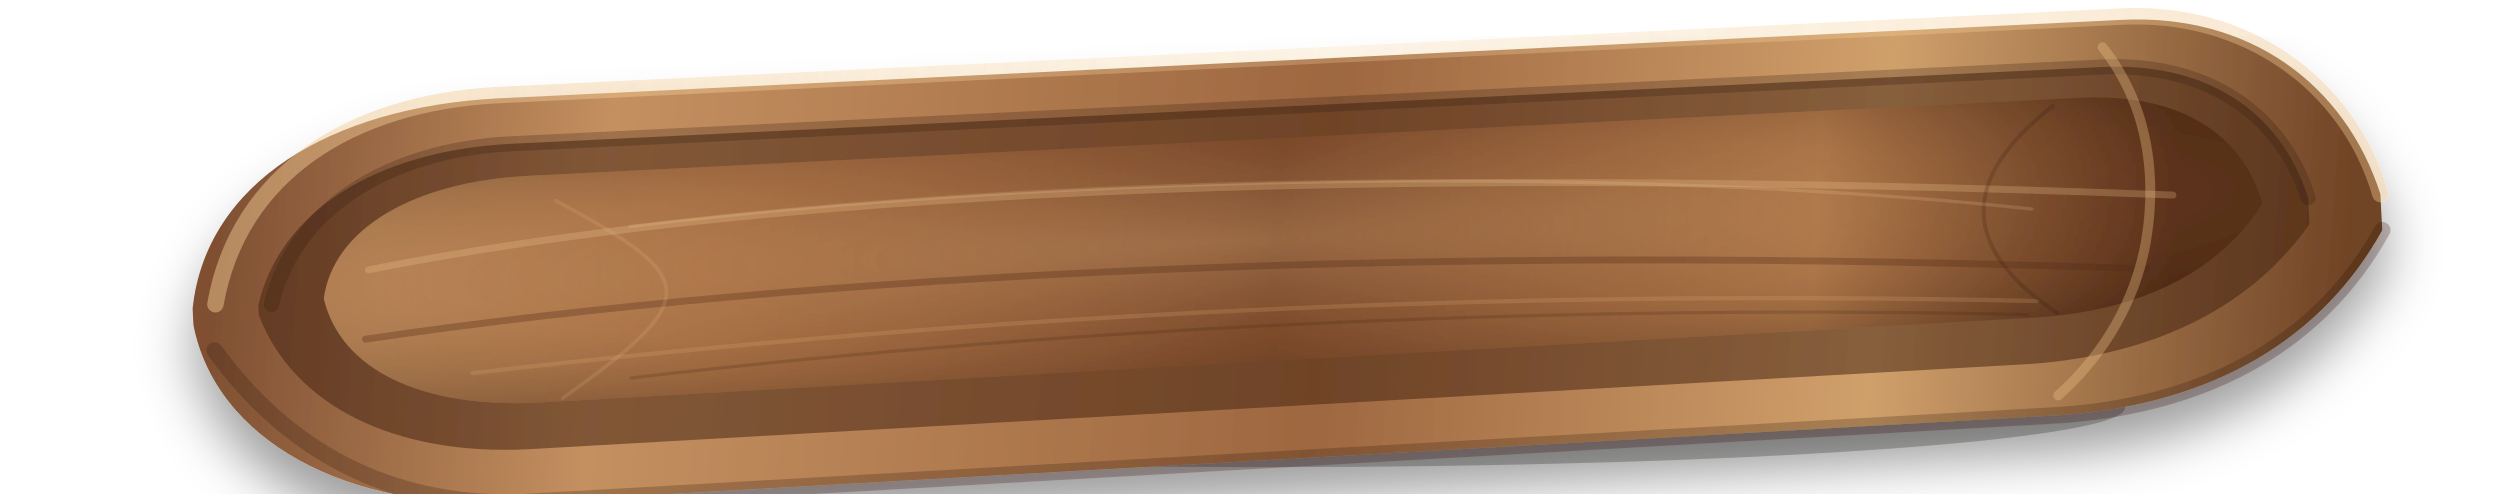
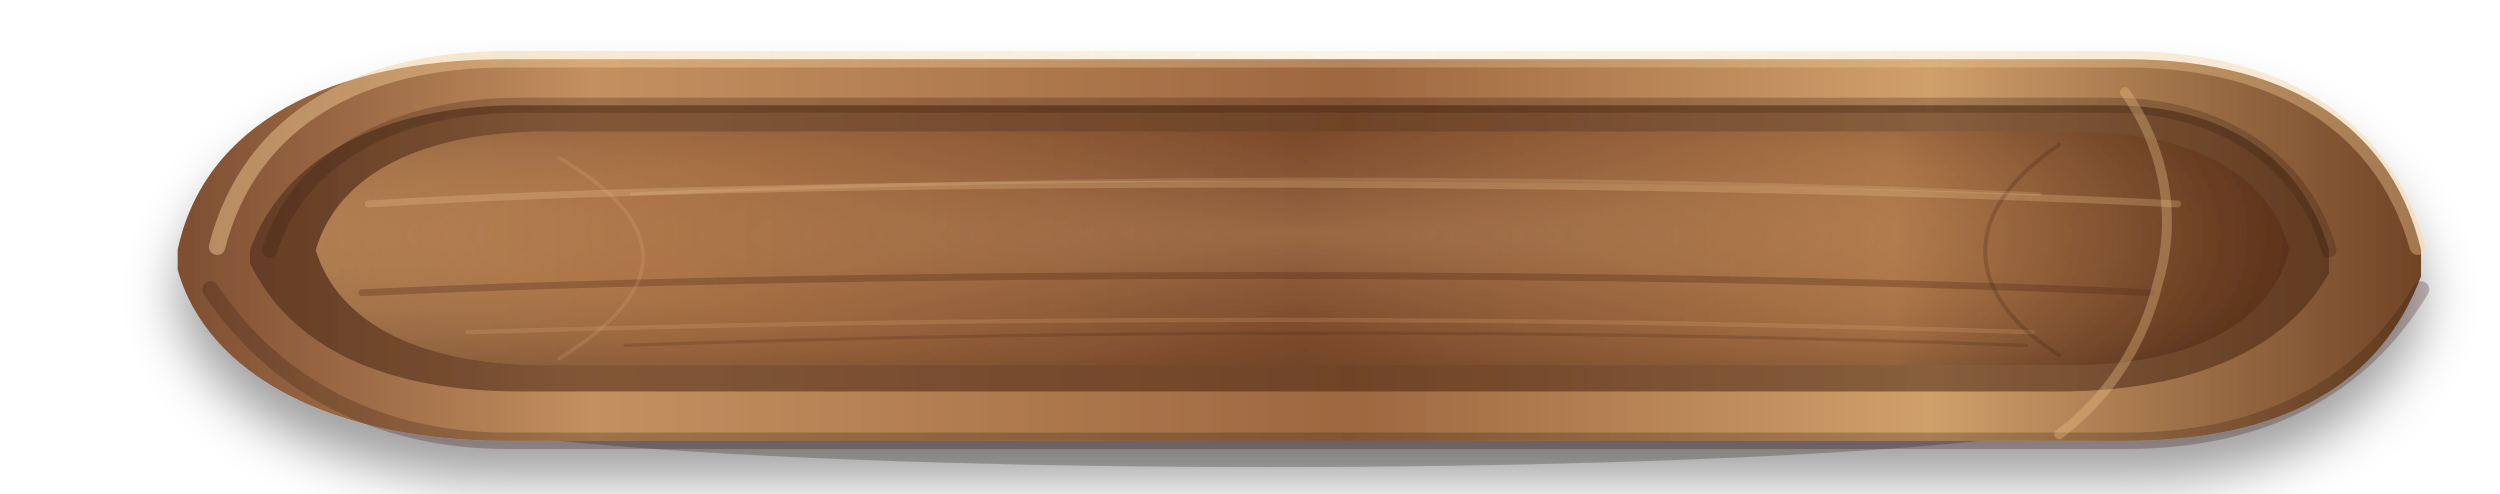
<svg xmlns="http://www.w3.org/2000/svg" viewBox="0 0 760 150" role="img" aria-label="straight bamboo tea presentation trough">
  <defs>
-     <linearGradient id="outerBamboo" x1="70" y1="35" x2="710" y2="118" gradientUnits="userSpaceOnUse">
+     <linearGradient id="outerBamboo" x1="58" y1="76" x2="736" y2="76" gradientUnits="userSpaceOnUse">
      <stop offset="0" stop-color="#805033" />
      <stop offset=".18" stop-color="#c49060" />
      <stop offset=".52" stop-color="#9e6740" />
      <stop offset=".78" stop-color="#d0a06b" />
      <stop offset="1" stop-color="#704426" />
    </linearGradient>
-     <linearGradient id="innerBamboo" x1="116" y1="51" x2="660" y2="102" gradientUnits="userSpaceOnUse">
+     <linearGradient id="innerBamboo" x1="96" y1="76" x2="696" y2="76" gradientUnits="userSpaceOnUse">
      <stop offset="0" stop-color="#c89361" />
      <stop offset=".18" stop-color="#b57c4d" />
      <stop offset=".5" stop-color="#7f4d2d" />
      <stop offset=".8" stop-color="#b98150" />
      <stop offset="1" stop-color="#5c321a" />
    </linearGradient>
-     <linearGradient id="rimLight" x1="88" y1="30" x2="700" y2="70" gradientUnits="userSpaceOnUse">
+     <linearGradient id="rimLight" x1="66" y1="30" x2="735" y2="30" gradientUnits="userSpaceOnUse">
      <stop offset="0" stop-color="#f0c891" stop-opacity=".72" />
      <stop offset=".52" stop-color="#f8d8a5" stop-opacity=".38" />
      <stop offset="1" stop-color="#f0c891" stop-opacity=".58" />
    </linearGradient>
-     <radialGradient id="innerShade" cx="46%" cy="45%" r="70%">
+     <radialGradient id="innerShade" cx="50%" cy="44%" r="72%">
      <stop offset="0" stop-color="#ecc18b" stop-opacity=".24" />
      <stop offset=".58" stop-color="#6f4024" stop-opacity=".18" />
      <stop offset="1" stop-color="#2b1409" stop-opacity=".38" />
    </radialGradient>
    <filter id="softShadow" x="-10%" y="-55%" width="120%" height="210%">
      <feDropShadow dx="0" dy="11" stdDeviation="8" flood-color="#050302" flood-opacity=".38" />
    </filter>
    <clipPath id="innerClip">
-       <path d="M98 76 C102 55 127 42 162 42 L634 43 C664 43 683 56 688 78 C674 98 649 109 616 109 L162 111 C126 111 102 98 98 76 Z" />
+       <path d="M96 76 C103 52 130 40 166 40 L630 40 C667 40 690 53 696 76 C690 99 665 111 630 111 L166 111 C129 111 103 99 96 76 Z" />
    </clipPath>
  </defs>
  <ellipse cx="386" cy="124" rx="260" ry="18" fill="#050302" opacity=".23" />
-   <g filter="url(#softShadow)" transform="rotate(-3 380 75)">
-     <path d="M58 77 C64 39 103 18 154 18 L648 20 C687 20 715 43 724 77 L724 88 C704 120 670 138 624 139 L153 141 C101 141 63 117 58 82 Z" fill="url(#outerBamboo)" />
-     <path d="M78 77 C86 49 116 32 157 32 L641 34 C673 34 695 50 702 77 L702 85 C684 108 655 122 616 123 L158 125 C117 125 87 108 78 80 Z" fill="#432311" opacity=".52" />
-     <path d="M98 76 C102 55 127 42 162 42 L634 43 C664 43 683 56 688 78 C674 98 649 109 616 109 L162 111 C126 111 102 98 98 76 Z" fill="url(#innerBamboo)" />
-     <path d="M98 76 C102 55 127 42 162 42 L634 43 C664 43 683 56 688 78 C674 98 649 109 616 109 L162 111 C126 111 102 98 98 76 Z" fill="url(#innerShade)" />
+   <g filter="url(#softShadow)">
+     <path d="M54 76 C62 38 100 18 154 18 L646 18 C700 18 728 42 736 76 L736 84 C724 116 695 134 646 134 L154 134 C101 134 63 114 54 82 Z" fill="url(#outerBamboo)" />
+     <path d="M76 76 C86 48 116 32 158 32 L642 32 C676 32 700 48 708 76 L708 83 C696 105 668 119 626 119 L158 119 C116 119 88 105 76 80 Z" fill="#432311" opacity=".52" />
+     <path d="M96 76 C103 52 130 40 166 40 L630 40 C667 40 690 53 696 76 C690 99 665 111 630 111 L166 111 C129 111 103 99 96 76 Z" fill="url(#innerBamboo)" />
+     <path d="M96 76 C103 52 130 40 166 40 L630 40 C667 40 690 53 696 76 C690 99 665 111 630 111 L166 111 C129 111 103 99 96 76 Z" fill="url(#innerShade)" />
    <g clip-path="url(#innerClip)" fill="none" stroke-linecap="round">
-       <path d="M112 68 C230 51 407 51 661 74" stroke="#f4cc95" stroke-width="2.1" opacity=".25" />
-       <path d="M110 89 C248 76 435 77 652 96" stroke="#512a15" stroke-width="2.1" opacity=".32" />
-       <path d="M142 101 C300 91 457 92 618 104" stroke="#e4b178" stroke-width="1.3" opacity=".2" />
-       <path d="M170 50 C213 76 213 82 169 110" stroke="#f1c58e" stroke-width="1.1" opacity=".15" />
-       <path d="M626 45 C596 66 596 87 624 108" stroke="#341a0c" stroke-width="1.2" opacity=".22" />
-       <path d="M192 59 C323 50 493 56 618 76" stroke="#f8d7a6" stroke-width="1" opacity=".17" />
-       <path d="M190 105 C330 96 483 98 615 108" stroke="#351a0c" stroke-width="1" opacity=".18" />
+       <path d="M112 62 C240 54 506 54 662 62" stroke="#f4cc95" stroke-width="2.1" opacity=".25" />
+       <path d="M110 89 C260 82 502 82 654 89" stroke="#512a15" stroke-width="2.1" opacity=".32" />
+       <path d="M142 101 C304 96 462 96 618 101" stroke="#e4b178" stroke-width="1.3" opacity=".2" />
+       <path d="M170 48 C204 68 204 88 170 109" stroke="#f1c58e" stroke-width="1.1" opacity=".15" />
+       <path d="M626 44 C596 64 596 89 626 108" stroke="#341a0c" stroke-width="1.2" opacity=".22" />
+       <path d="M192 59 C332 53 480 53 620 59" stroke="#f8d7a6" stroke-width="1" opacity=".17" />
+       <path d="M190 105 C332 100 480 100 616 105" stroke="#351a0c" stroke-width="1" opacity=".18" />
    </g>
-     <path d="M65 76 C74 37 109 17 154 17 L648 19 C686 19 716 43 724 77" fill="none" stroke="url(#rimLight)" stroke-width="5" stroke-linecap="round" opacity=".68" />
-     <path d="M82 77 C90 49 119 32 157 32 L641 34 C672 34 695 50 702 77" fill="none" stroke="#2f170b" stroke-width="4.6" stroke-linecap="round" opacity=".25" />
-     <path d="M64 90 C84 121 114 140 154 141 L624 139 C670 138 704 120 724 88" fill="none" stroke="#2b1408" stroke-width="5" stroke-linecap="round" opacity=".24" />
-     <path d="M642 28 C654 45 657 66 652 88 C648 105 638 121 623 133" fill="none" stroke="#f0c48b" stroke-width="3" stroke-linecap="round" opacity=".34" />
+     <path d="M66 75 C76 36 110 18 154 18 L646 18 C690 18 724 36 735 75" fill="none" stroke="url(#rimLight)" stroke-width="5" stroke-linecap="round" opacity=".68" />
+     <path d="M82 76 C91 48 120 32 158 32 L642 32 C674 32 700 48 708 76" fill="none" stroke="#2f170b" stroke-width="4.6" stroke-linecap="round" opacity=".25" />
+     <path d="M64 88 C84 118 116 134 154 134 L646 134 C688 134 718 118 736 88" fill="none" stroke="#2b1408" stroke-width="5" stroke-linecap="round" opacity=".24" />
+     <path d="M646 28 C658 45 662 66 656 86 C652 103 642 120 626 132" fill="none" stroke="#f0c48b" stroke-width="3" stroke-linecap="round" opacity=".34" />
  </g>
</svg>
